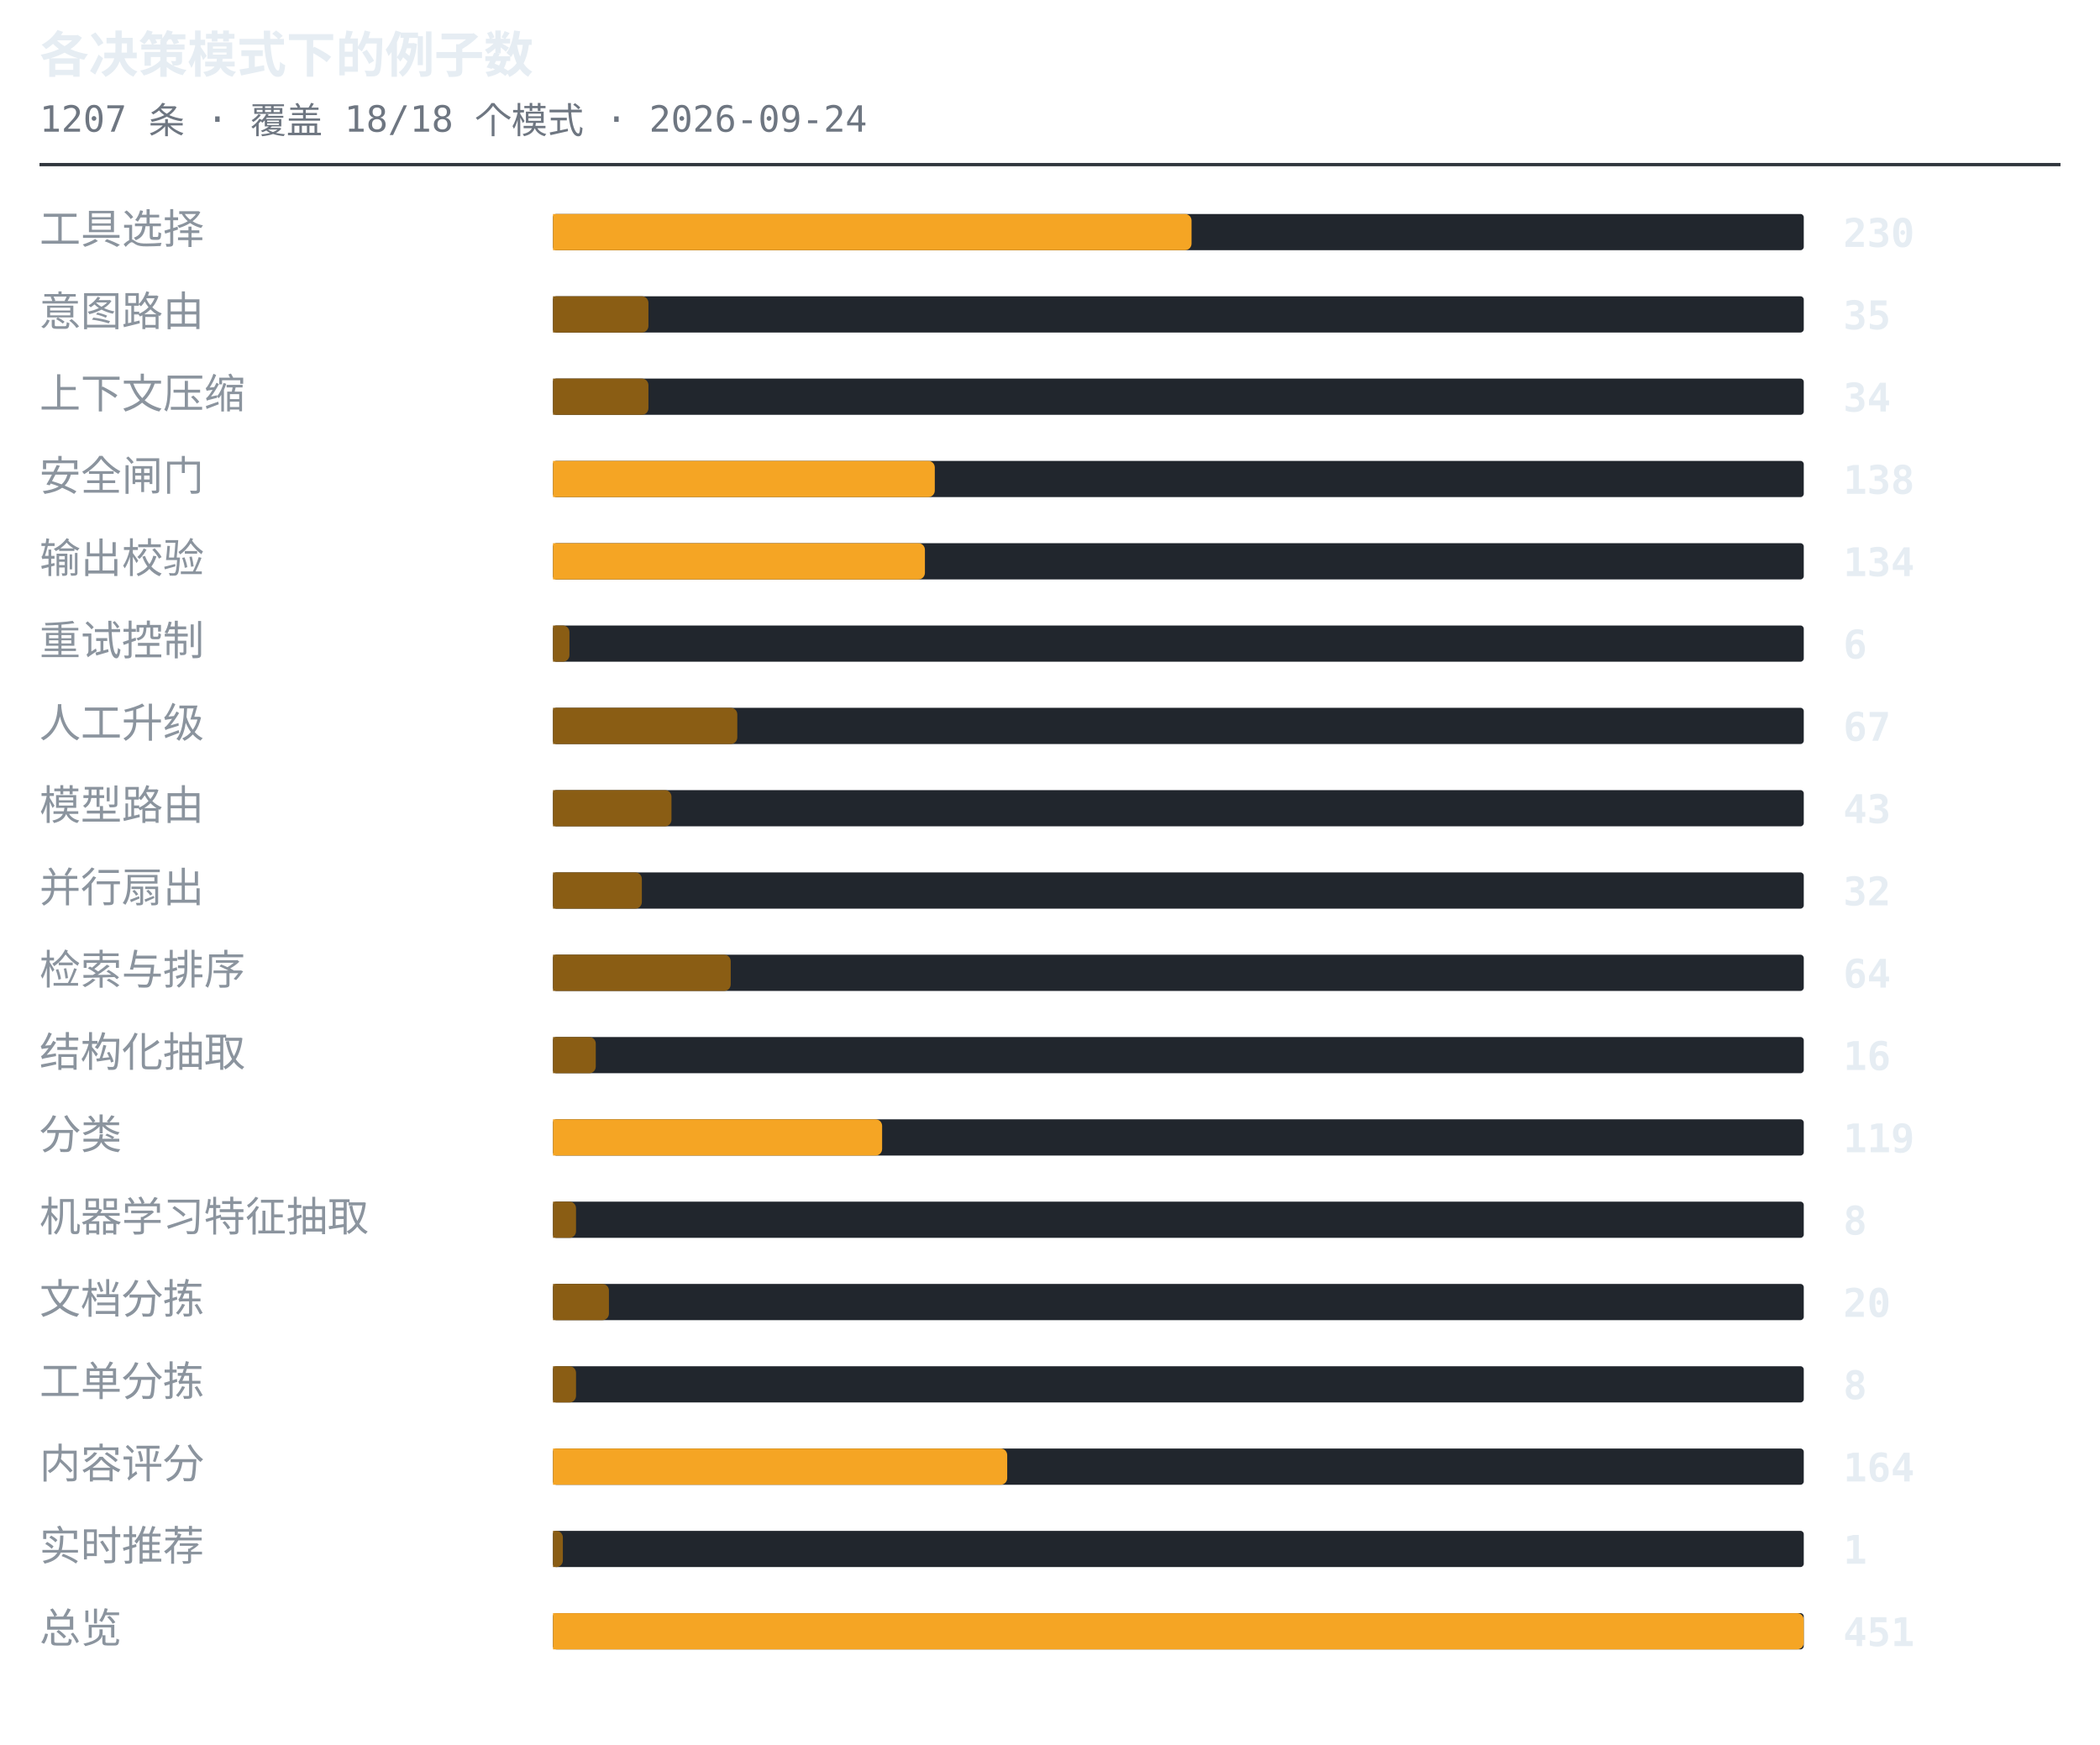
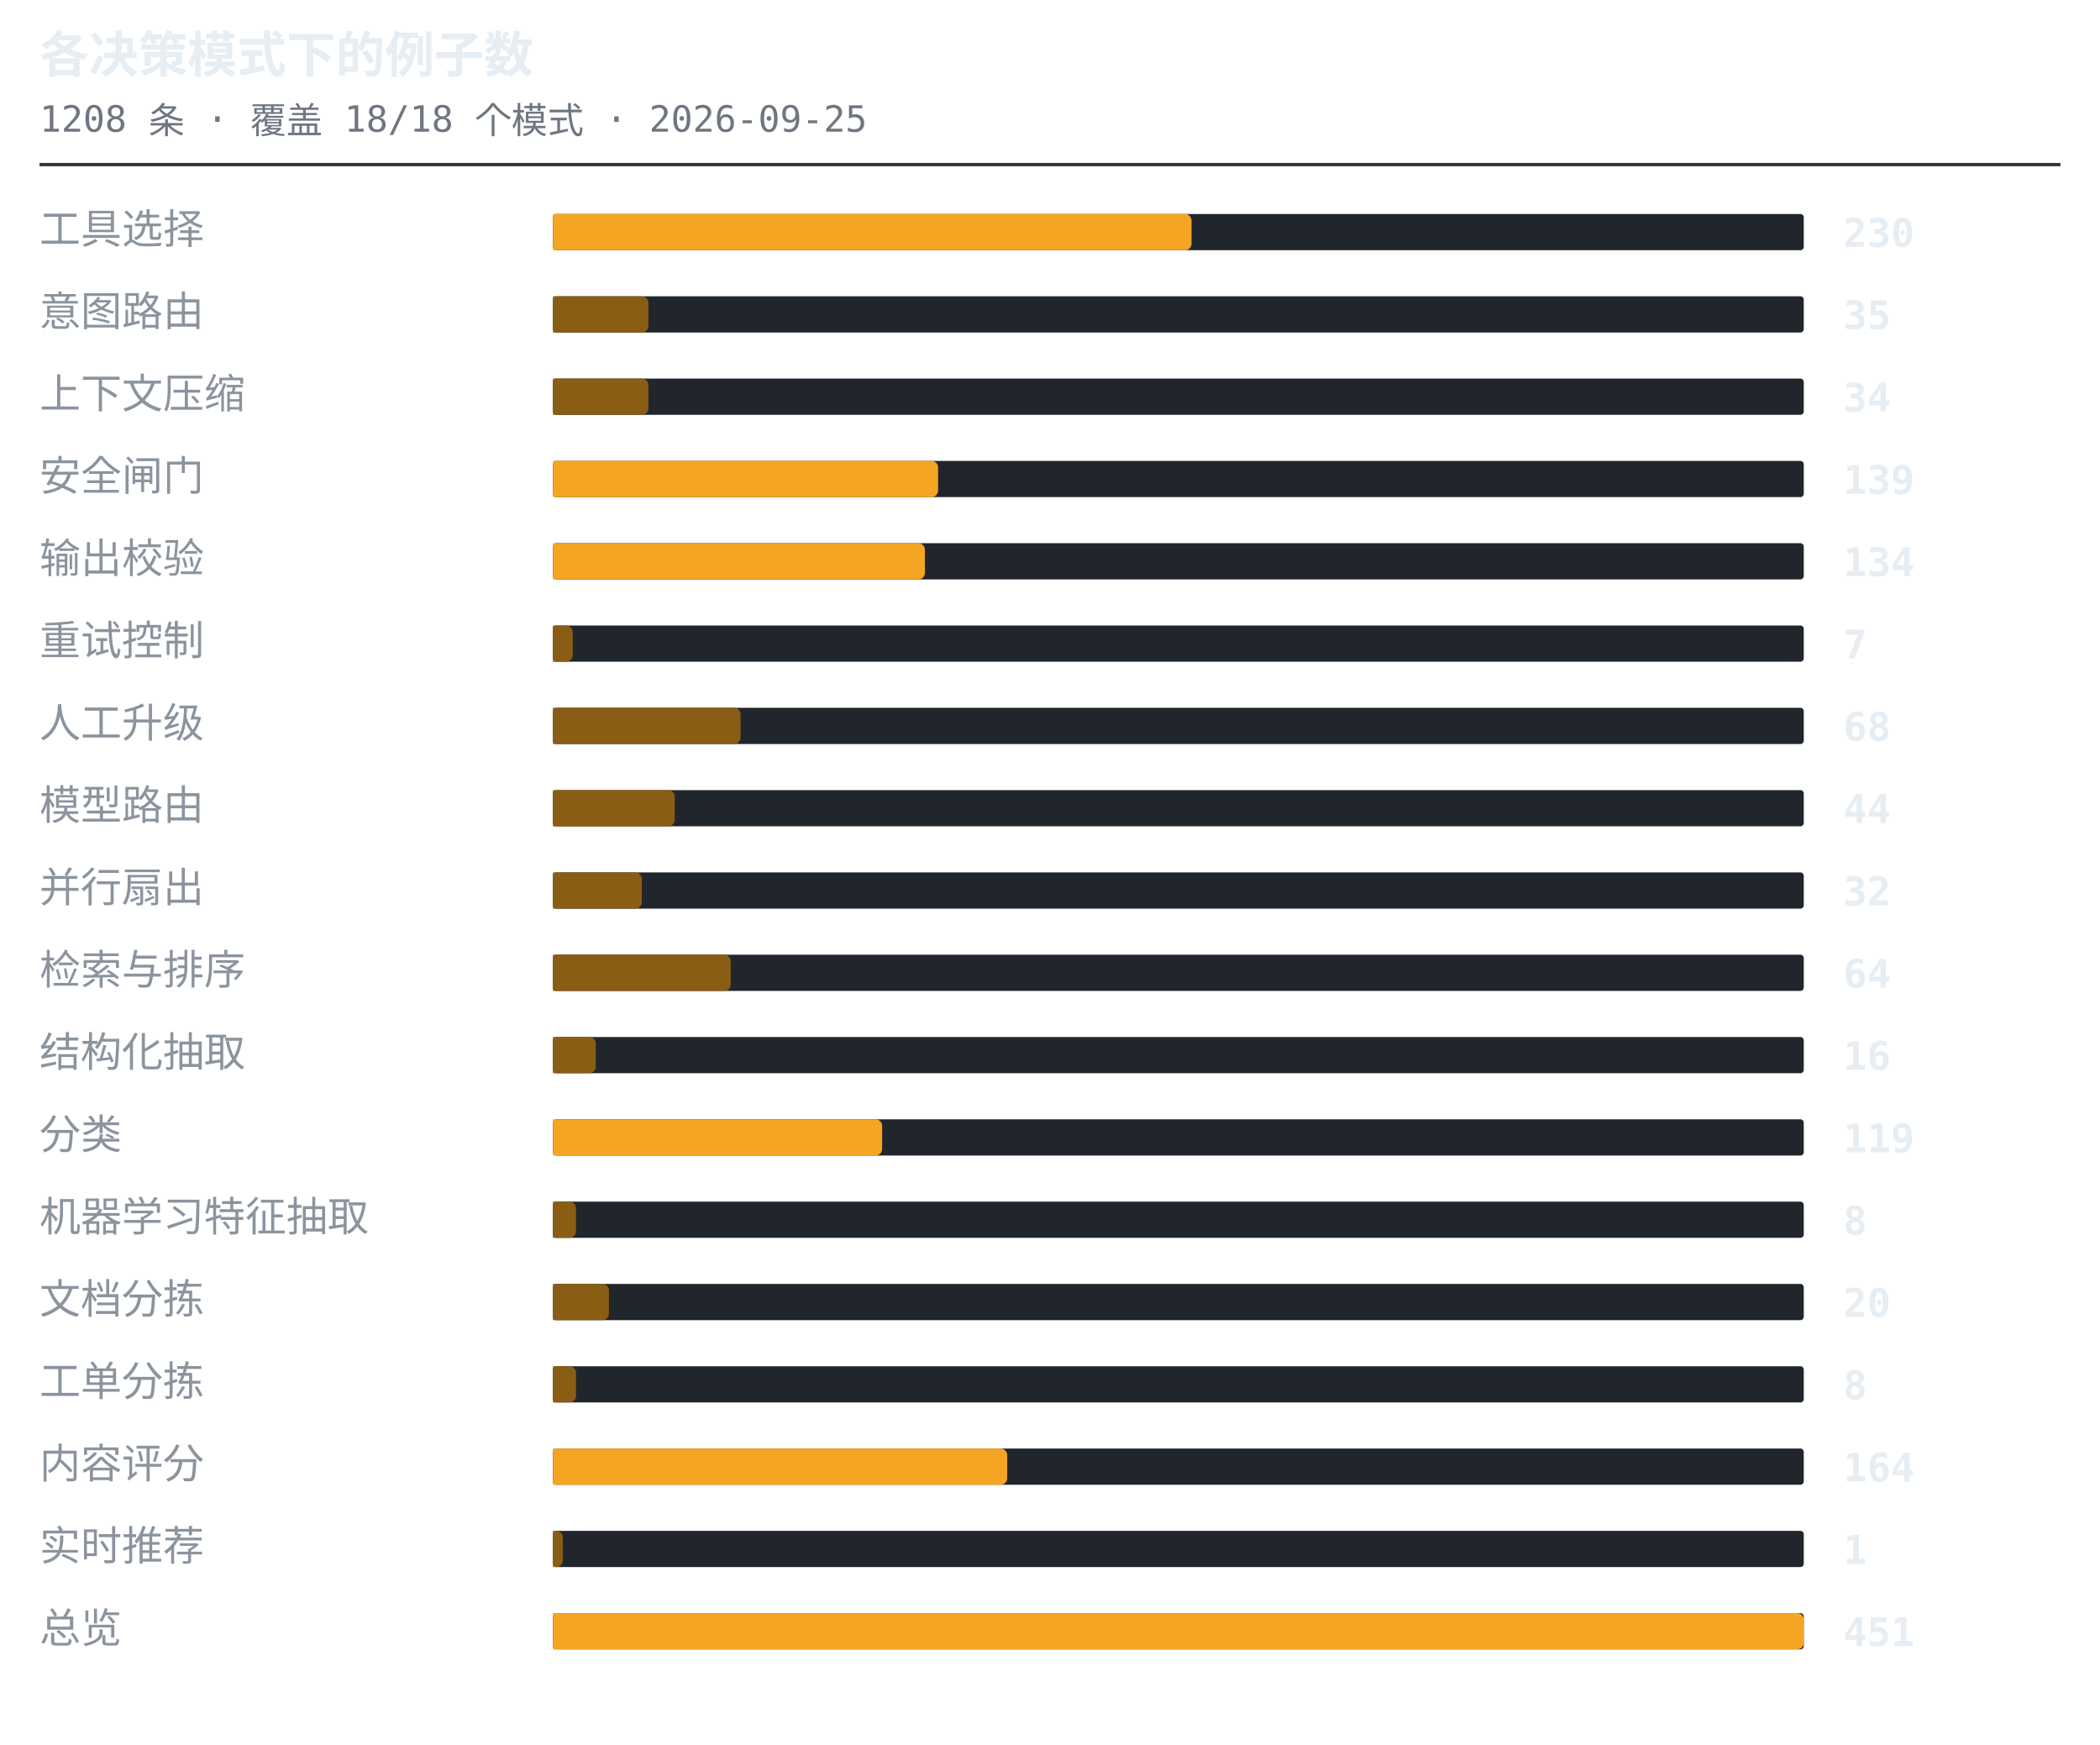
<svg xmlns="http://www.w3.org/2000/svg" width="638" height="530" viewBox="0 0 638 530" role="img" aria-label="各决策模式下的例子数">
  <style>.t{font:600 15px ui-monospace,SFMono-Regular,'SF Mono',Menlo,Consolas,monospace;fill:#e6edf3}.s{font:11px ui-monospace,SFMono-Regular,'SF Mono',Menlo,Consolas,monospace;fill:#6e7681}.l{font:12.5px -apple-system,BlinkMacSystemFont,'Segoe UI',Helvetica,Arial,sans-serif;fill:#8b949e}.n{font:600 12px ui-monospace,SFMono-Regular,'SF Mono',Menlo,Consolas,monospace;fill:#e6edf3}.g{font:italic 11px -apple-system,BlinkMacSystemFont,'Segoe UI',Helvetica,Arial,sans-serif;fill:#6e7681}</style>
  <text x="12" y="22" class="t">各决策模式下的例子数</text>
-   <text x="12" y="40" class="s">1207 条 · 覆盖 18/18 个模式 · 2026-09-24</text>
+   <text x="12" y="40" class="s">1208 条 · 覆盖 18/18 个模式 · 2026-09-25</text>
  <line x1="12" y1="50" x2="626" y2="50" stroke="#30363d" stroke-width="1" />
  <text x="12" y="74" class="l">工具选择</text>
  <rect x="168" y="65" width="380" height="11" rx="1" fill="#21262d" />
  <path d="M168 65h192a2 2 0 0 1 2 2v7a2 2 0 0 1-2 2h-192z" fill="#f5a524" />
  <text x="560" y="75" class="n">230</text>
  <text x="12" y="99" class="l">意图路由</text>
  <rect x="168" y="90" width="380" height="11" rx="1" fill="#21262d" />
  <path d="M168 90h27a2 2 0 0 1 2 2v7a2 2 0 0 1-2 2h-27z" fill="#8a5d14" />
  <text x="560" y="100" class="n">35</text>
  <text x="12" y="124" class="l">上下文压缩</text>
  <rect x="168" y="115" width="380" height="11" rx="1" fill="#21262d" />
  <path d="M168 115h27a2 2 0 0 1 2 2v7a2 2 0 0 1-2 2h-27z" fill="#8a5d14" />
  <text x="560" y="125" class="n">34</text>
  <text x="12" y="149" class="l">安全闸门</text>
  <rect x="168" y="140" width="380" height="11" rx="1" fill="#21262d" />
-   <path d="M168 140h114a2 2 0 0 1 2 2v7a2 2 0 0 1-2 2h-114z" fill="#f5a524" />
-   <text x="560" y="150" class="n">138</text>
+   <path d="M168 140h115a2 2 0 0 1 2 2v7a2 2 0 0 1-2 2h-115z" fill="#f5a524" />
+   <text x="560" y="150" class="n">139</text>
  <text x="12" y="174" class="l">输出校验</text>
  <rect x="168" y="165" width="380" height="11" rx="1" fill="#21262d" />
  <path d="M168 165h111a2 2 0 0 1 2 2v7a2 2 0 0 1-2 2h-111z" fill="#f5a524" />
  <text x="560" y="175" class="n">134</text>
  <text x="12" y="199" class="l">重试控制</text>
  <rect x="168" y="190" width="380" height="11" rx="1" fill="#21262d" />
-   <path d="M168 190h3a2 2 0 0 1 2 2v7a2 2 0 0 1-2 2h-3z" fill="#8a5d14" />
-   <text x="560" y="200" class="n">6</text>
+   <path d="M168 190h4a2 2 0 0 1 2 2v7a2 2 0 0 1-2 2h-4z" fill="#8a5d14" />
+   <text x="560" y="200" class="n">7</text>
  <text x="12" y="224" class="l">人工升级</text>
  <rect x="168" y="215" width="380" height="11" rx="1" fill="#21262d" />
-   <path d="M168 215h54a2 2 0 0 1 2 2v7a2 2 0 0 1-2 2h-54z" fill="#8a5d14" />
-   <text x="560" y="225" class="n">67</text>
+   <path d="M168 215h55a2 2 0 0 1 2 2v7a2 2 0 0 1-2 2h-55z" fill="#8a5d14" />
+   <text x="560" y="225" class="n">68</text>
  <text x="12" y="249" class="l">模型路由</text>
  <rect x="168" y="240" width="380" height="11" rx="1" fill="#21262d" />
-   <path d="M168 240h34a2 2 0 0 1 2 2v7a2 2 0 0 1-2 2h-34z" fill="#8a5d14" />
-   <text x="560" y="250" class="n">43</text>
+   <path d="M168 240h35a2 2 0 0 1 2 2v7a2 2 0 0 1-2 2h-35z" fill="#8a5d14" />
+   <text x="560" y="250" class="n">44</text>
  <text x="12" y="274" class="l">并行扇出</text>
  <rect x="168" y="265" width="380" height="11" rx="1" fill="#21262d" />
  <path d="M168 265h25a2 2 0 0 1 2 2v7a2 2 0 0 1-2 2h-25z" fill="#8a5d14" />
  <text x="560" y="275" class="n">32</text>
  <text x="12" y="299" class="l">检索与排序</text>
  <rect x="168" y="290" width="380" height="11" rx="1" fill="#21262d" />
  <path d="M168 290h52a2 2 0 0 1 2 2v7a2 2 0 0 1-2 2h-52z" fill="#8a5d14" />
  <text x="560" y="300" class="n">64</text>
  <text x="12" y="324" class="l">结构化抽取</text>
  <rect x="168" y="315" width="380" height="11" rx="1" fill="#21262d" />
  <path d="M168 315h11a2 2 0 0 1 2 2v7a2 2 0 0 1-2 2h-11z" fill="#8a5d14" />
  <text x="560" y="325" class="n">16</text>
  <text x="12" y="349" class="l">分类</text>
  <rect x="168" y="340" width="380" height="11" rx="1" fill="#21262d" />
  <path d="M168 340h98a2 2 0 0 1 2 2v7a2 2 0 0 1-2 2h-98z" fill="#f5a524" />
  <text x="560" y="350" class="n">119</text>
  <text x="12" y="374" class="l">机器学习特征抽取</text>
  <rect x="168" y="365" width="380" height="11" rx="1" fill="#21262d" />
  <path d="M168 365h5a2 2 0 0 1 2 2v7a2 2 0 0 1-2 2h-5z" fill="#8a5d14" />
  <text x="560" y="375" class="n">8</text>
  <text x="12" y="399" class="l">文档分拣</text>
  <rect x="168" y="390" width="380" height="11" rx="1" fill="#21262d" />
  <path d="M168 390h15a2 2 0 0 1 2 2v7a2 2 0 0 1-2 2h-15z" fill="#8a5d14" />
  <text x="560" y="400" class="n">20</text>
  <text x="12" y="424" class="l">工单分拣</text>
  <rect x="168" y="415" width="380" height="11" rx="1" fill="#21262d" />
  <path d="M168 415h5a2 2 0 0 1 2 2v7a2 2 0 0 1-2 2h-5z" fill="#8a5d14" />
  <text x="560" y="425" class="n">8</text>
  <text x="12" y="449" class="l">内容评分</text>
  <rect x="168" y="440" width="380" height="11" rx="1" fill="#21262d" />
  <path d="M168 440h136a2 2 0 0 1 2 2v7a2 2 0 0 1-2 2h-136z" fill="#f5a524" />
  <text x="560" y="450" class="n">164</text>
  <text x="12" y="474" class="l">实时推荐</text>
  <rect x="168" y="465" width="380" height="11" rx="1" fill="#21262d" />
  <path d="M168 465h1a2 2 0 0 1 2 2v7a2 2 0 0 1-2 2h-1z" fill="#8a5d14" />
  <text x="560" y="475" class="n">1</text>
  <text x="12" y="499" class="l">总览</text>
  <rect x="168" y="490" width="380" height="11" rx="1" fill="#21262d" />
  <path d="M168 490h378a2 2 0 0 1 2 2v7a2 2 0 0 1-2 2h-378z" fill="#f5a524" />
  <text x="560" y="500" class="n">451</text>
</svg>
